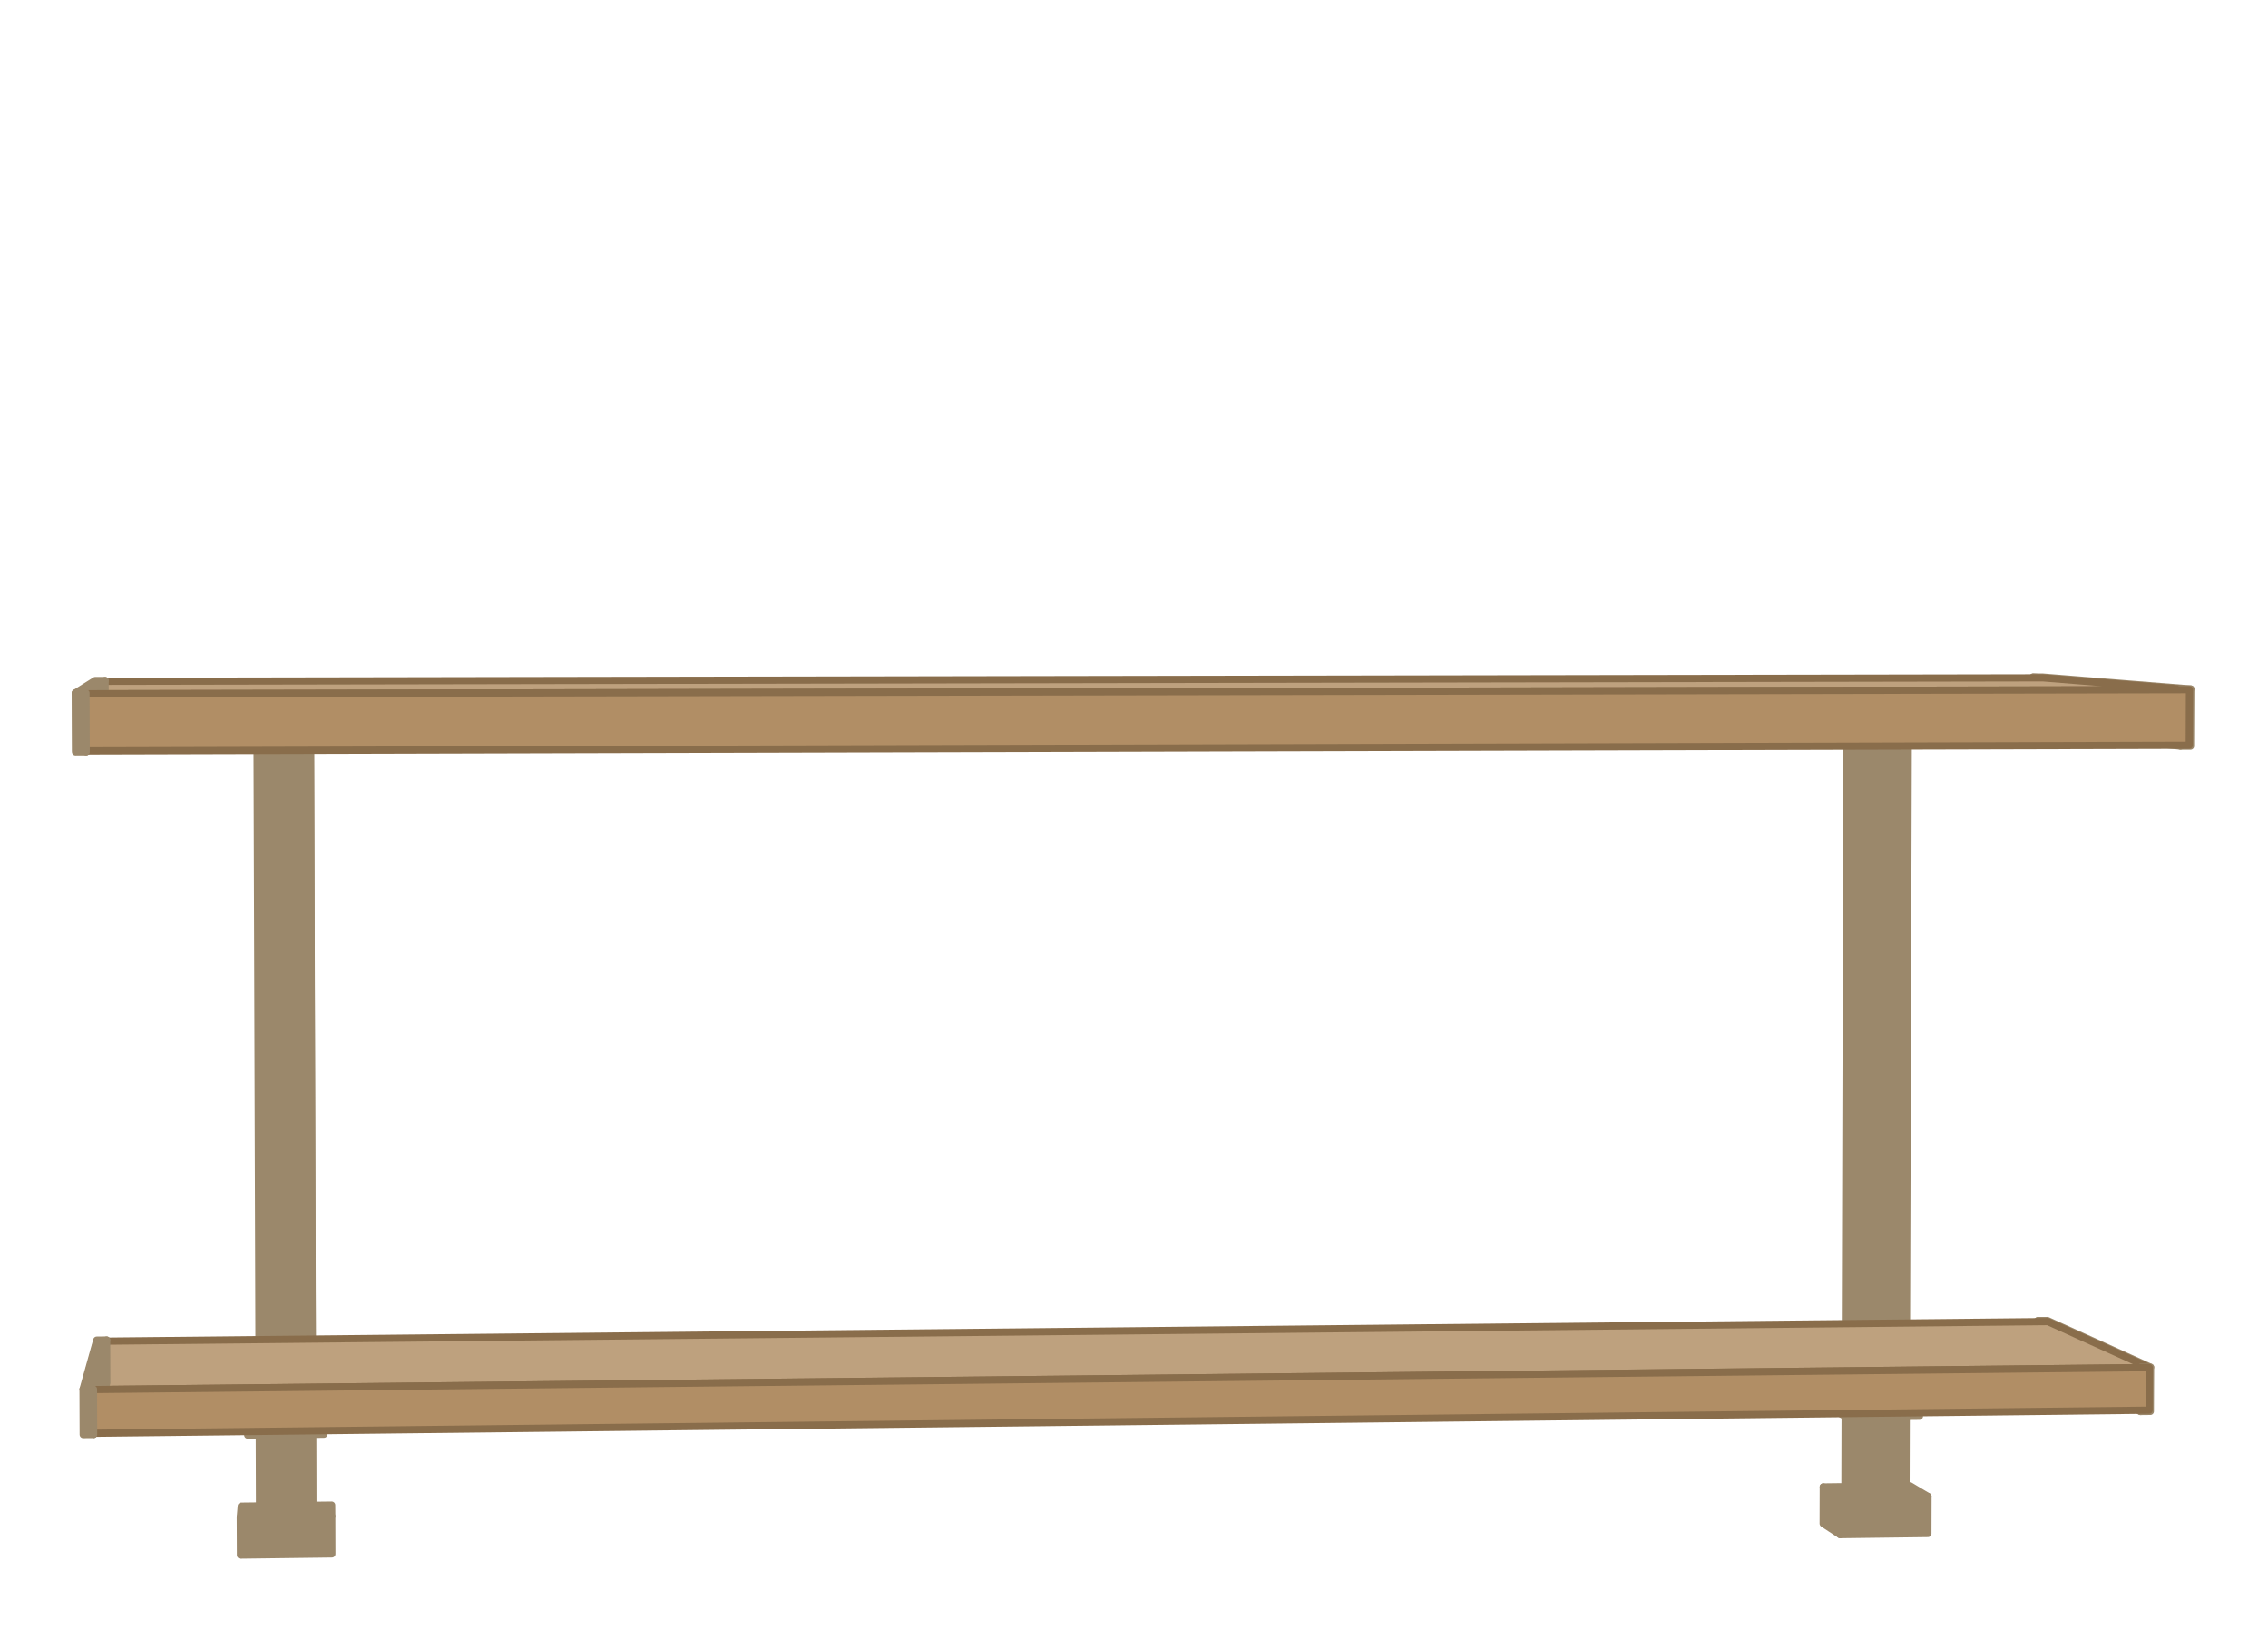
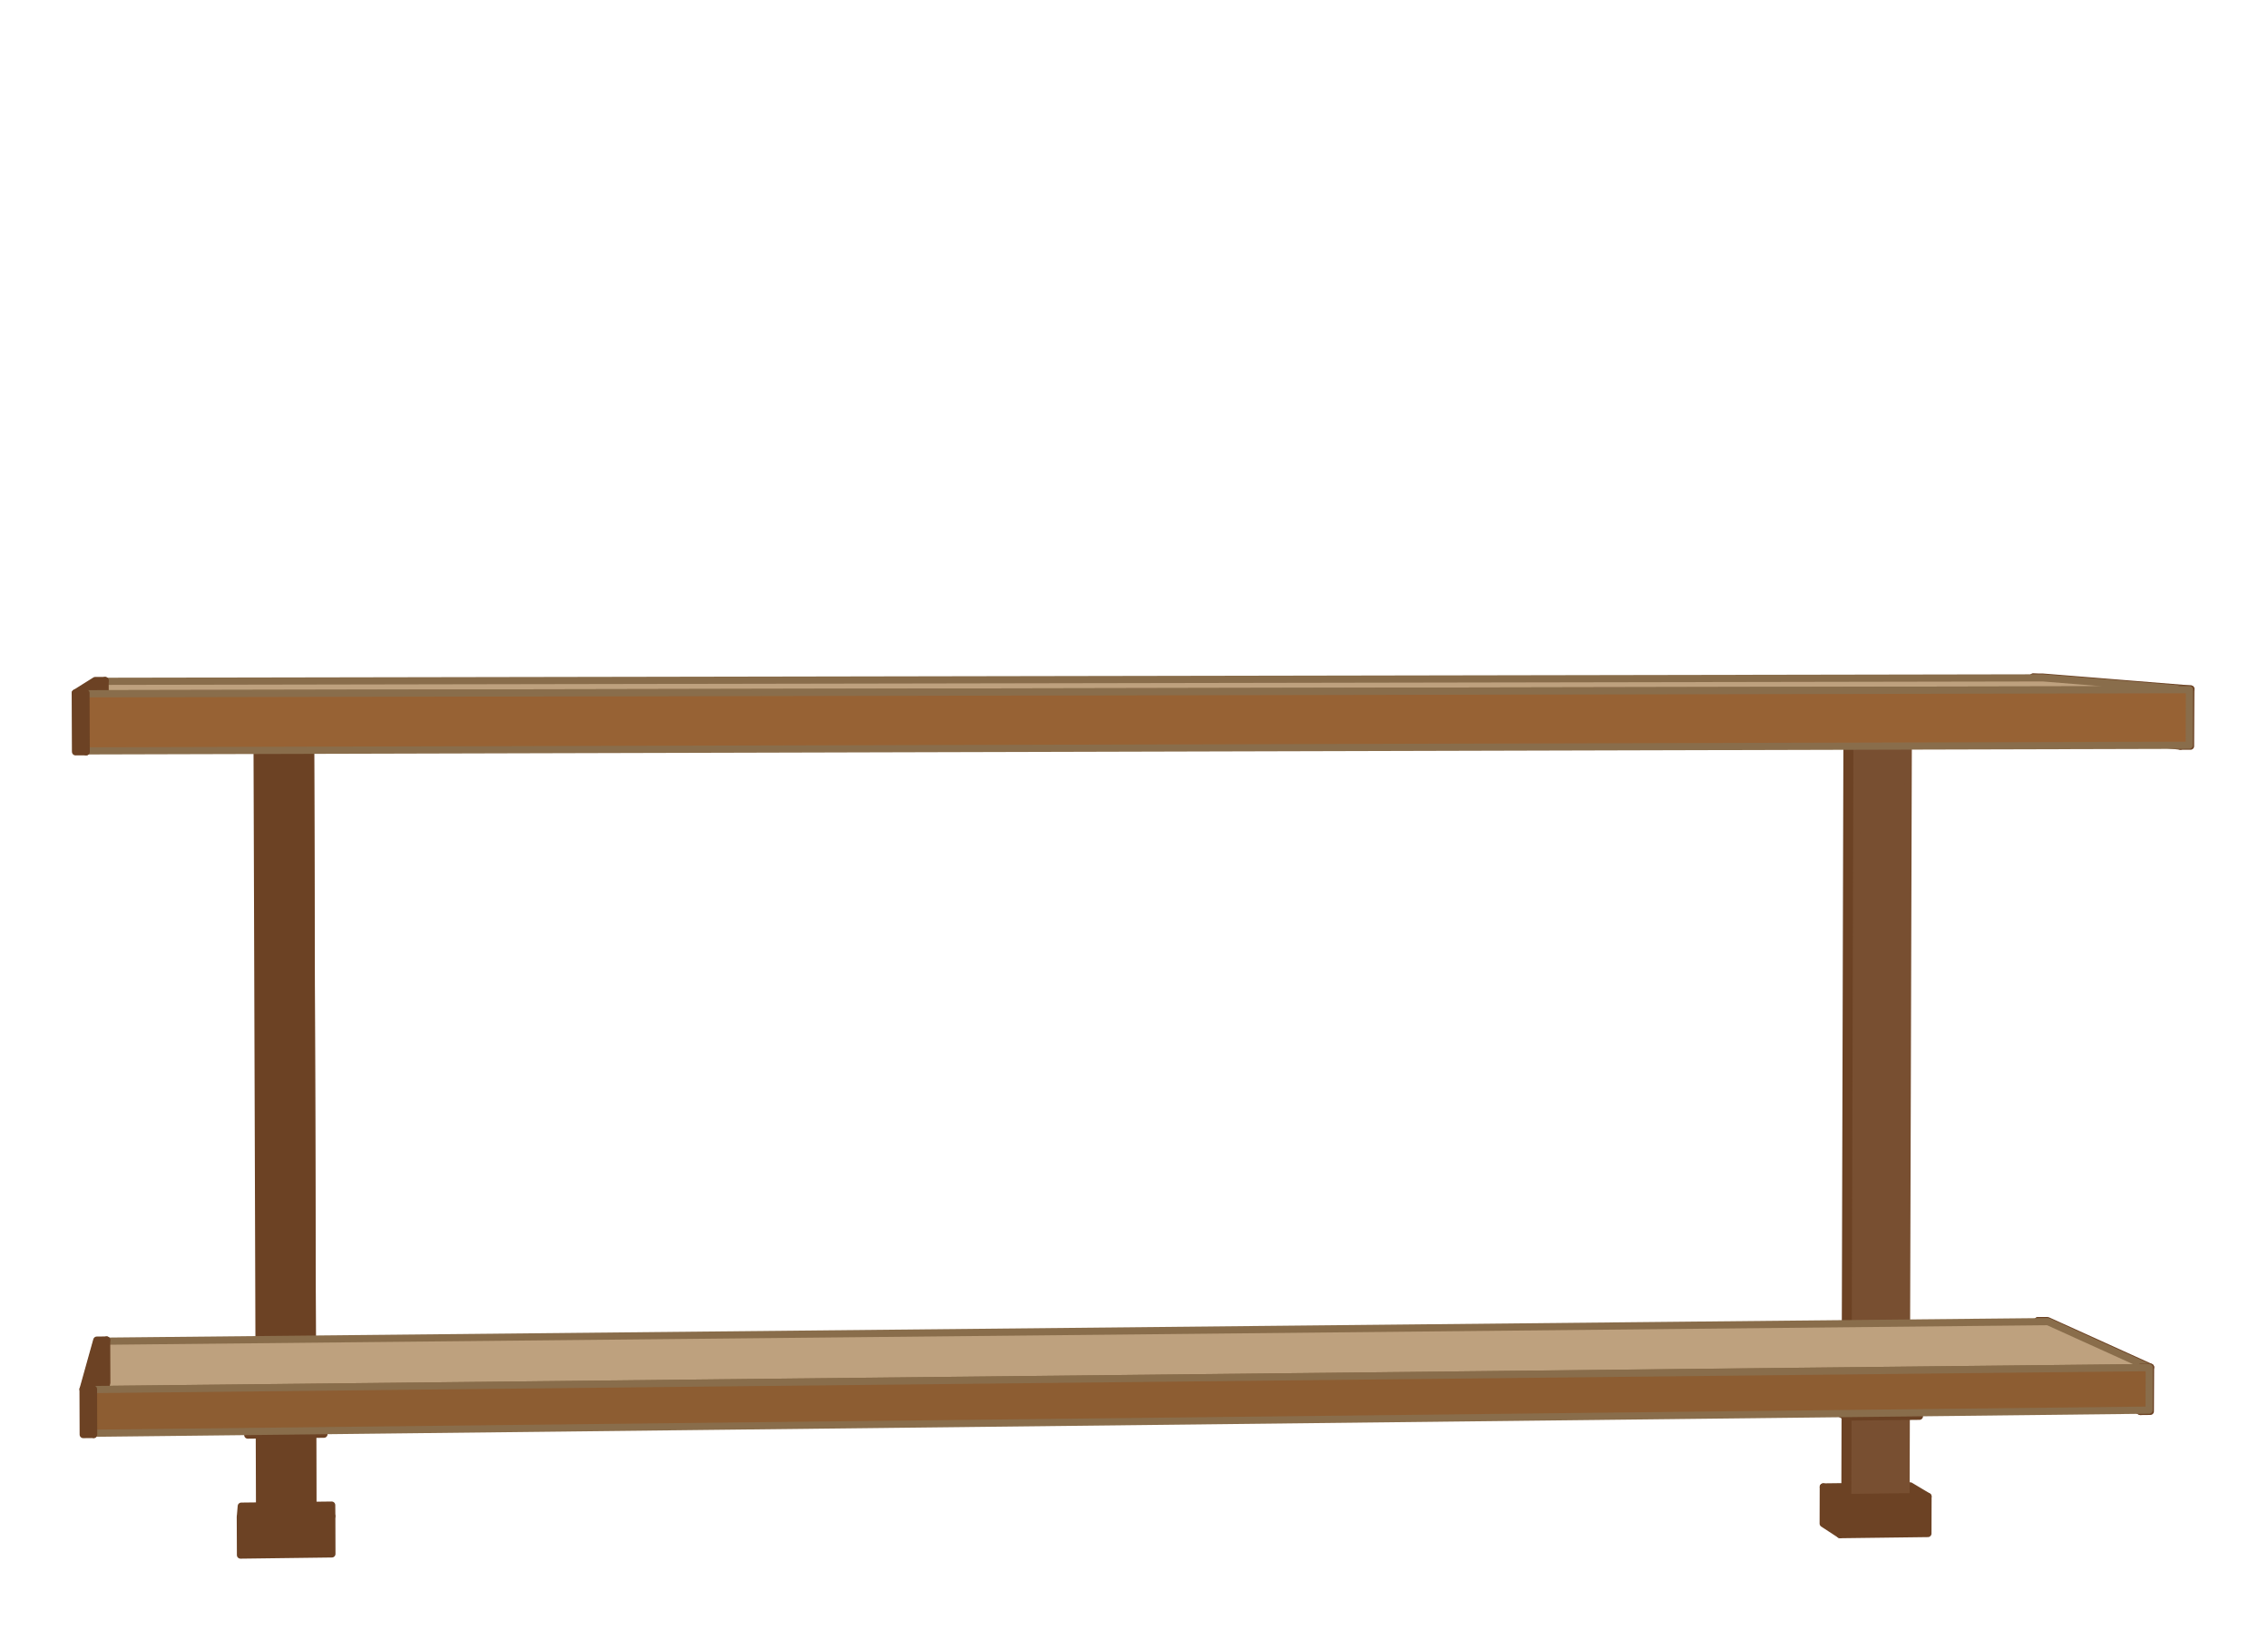
<svg xmlns="http://www.w3.org/2000/svg" viewBox="181 573 426 306" role="img" aria-label="Weightlifting shelf illustration">
  <g data-part="shelf" style="--order:0">
-     <polygon points="523.47,852.35 526.65,854.35 543.14,854.15 539.79,852.15" fill="#9b886b" stroke="#9b886b" stroke-width="1.35" stroke-linejoin="round" />
-     <polygon points="525.16,829.42 527.82,830.87 541.56,830.73 538.77,829.28" fill="#9b886b" stroke="#9b886b" stroke-width="1.35" stroke-linejoin="round" />
-     <polygon points="523.45,859.23 526.63,861.31 526.65,854.35 523.47,852.35" fill="#9b886b" stroke="#9b886b" stroke-width="1.35" stroke-linejoin="round" />
-     <polygon points="525.14,837.69 527.79,839.22 527.82,830.87 525.16,829.42" fill="#9b886b" stroke="#9b886b" stroke-width="1.35" stroke-linejoin="round" />
-     <polygon points="527.52,859.62 529.39,860.83 529.82,705.65 527.94,705.44" fill="#9b886b" stroke="#9b886b" stroke-width="1.35" stroke-linejoin="round" />
-     <polygon points="527.94,705.44 529.82,705.65 539.45,705.63 537.5,705.42" fill="#9b886b" stroke="#9b886b" stroke-width="1.35" stroke-linejoin="round" />
-     <polygon points="529.39,860.83 538.99,860.71 539.45,705.63 529.82,705.65" fill="#9b886b" stroke="#9b886b" stroke-width="1.35" stroke-linejoin="round" />
-     <polygon points="527.79,839.22 541.53,839.07 541.56,830.73 527.82,830.87" fill="#9b886b" stroke="#9b886b" stroke-width="1.35" stroke-linejoin="round" />
-     <polygon points="526.63,861.31 543.12,861.1 543.14,854.15 526.65,854.35" fill="#9b886b" stroke="#9b886b" stroke-width="1.35" stroke-linejoin="round" />
-     <polygon points="226.32,855.96 226.14,858.05 243.32,857.84 243.3,855.76" fill="#9b886b" stroke="#9b886b" stroke-width="1.35" stroke-linejoin="round" />
-     <polygon points="227.64,832.57 227.51,834.09 241.82,833.93 241.82,832.42" fill="#9b886b" stroke="#9b886b" stroke-width="1.35" stroke-linejoin="round" />
-     <polygon points="563.78,828.93 583.04,838.17 583.07,829.88 563.81,821.1" fill="#9b886b" stroke="#9b886b" stroke-width="1.35" stroke-linejoin="round" />
-     <polygon points="563.81,821.1 583.07,829.88 584.94,829.86 565.57,821.09" fill="#9b886b" stroke="#9b886b" stroke-width="1.35" stroke-linejoin="round" />
-     <polygon points="239.78,863.26 239.32,706.06 239.3,706.27 239.77,864.52" fill="#9b886b" stroke="#9b886b" stroke-width="1.35" stroke-linejoin="round" />
-     <polygon points="229.35,706.08 229.27,706.29 239.3,706.27 239.32,706.06" fill="#9b886b" stroke="#9b886b" stroke-width="1.35" stroke-linejoin="round" />
-     <polygon points="229.78,864.65 239.77,864.52 239.3,706.27 229.27,706.29" fill="#9b886b" stroke="#9b886b" stroke-width="1.35" stroke-linejoin="round" />
-     <polygon points="227.54,842.61 241.85,842.44 241.82,833.93 227.51,834.09" fill="#9b886b" stroke="#9b886b" stroke-width="1.35" stroke-linejoin="round" />
-     <polygon points="226.17,865.15 243.34,864.93 243.32,857.84 226.14,858.05" fill="#9b886b" stroke="#9b886b" stroke-width="1.35" stroke-linejoin="round" />
-     <polygon points="562.85,710.1 590.55,713.18 590.59,702.44 562.88,700.2" fill="#9b886b" stroke="#9b886b" stroke-width="1.35" stroke-linejoin="round" />
-     <polygon points="562.88,700.2 590.59,702.44 592.5,702.44 564.64,700.2" fill="#9b886b" stroke="#9b886b" stroke-width="1.35" stroke-linejoin="round" />
+     <polygon points="523.47,852.35 526.65,854.35 543.14,854.15 539.79,852.15" fill="#6c4224" stroke="#6c4224" stroke-width="1.35" stroke-linejoin="round" />
+     <polygon points="525.16,829.42 527.82,830.87 541.56,830.73 538.77,829.28" fill="#6c4224" stroke="#6c4224" stroke-width="1.35" stroke-linejoin="round" />
+     <polygon points="523.45,859.23 526.63,861.31 526.65,854.35 523.47,852.35" fill="#6c4224" stroke="#6c4224" stroke-width="1.35" stroke-linejoin="round" />
+     <polygon points="525.14,837.69 527.79,839.22 527.82,830.87 525.16,829.42" fill="#6c4224" stroke="#6c4224" stroke-width="1.35" stroke-linejoin="round" />
+     <polygon points="527.52,859.62 529.39,860.83 529.82,705.65 527.94,705.44" fill="#6c4224" stroke="#6c4224" stroke-width="1.35" stroke-linejoin="round" />
+     <polygon points="527.94,705.44 529.82,705.65 539.45,705.63 537.5,705.42" fill="#6c4224" stroke="#6c4224" stroke-width="1.35" stroke-linejoin="round" />
+     <polygon points="529.39,860.83 538.99,860.71 539.45,705.63 529.82,705.65" fill="#784f31" stroke="#784f31" stroke-width="1.35" stroke-linejoin="round" />
+     <polygon points="527.79,839.22 541.53,839.07 541.56,830.73 527.82,830.87" fill="#6c4224" stroke="#6c4224" stroke-width="1.35" stroke-linejoin="round" />
+     <polygon points="526.63,861.31 543.12,861.1 543.14,854.15 526.65,854.35" fill="#6c4224" stroke="#6c4224" stroke-width="1.35" stroke-linejoin="round" />
+     <polygon points="226.32,855.96 226.14,858.05 243.32,857.84 243.3,855.76" fill="#6c4224" stroke="#6c4224" stroke-width="1.35" stroke-linejoin="round" />
+     <polygon points="227.64,832.57 227.51,834.09 241.82,833.93 241.82,832.42" fill="#6c4224" stroke="#6c4224" stroke-width="1.35" stroke-linejoin="round" />
+     <polygon points="563.78,828.93 583.04,838.17 583.07,829.88 563.81,821.1" fill="#6c4224" stroke="#6c4224" stroke-width="1.35" stroke-linejoin="round" />
+     <polygon points="563.81,821.1 583.07,829.88 584.94,829.86 565.57,821.09" fill="#6c4224" stroke="#6c4224" stroke-width="1.35" stroke-linejoin="round" />
+     <polygon points="239.78,863.26 239.32,706.06 239.3,706.27 239.77,864.52" fill="#6c4224" stroke="#6c4224" stroke-width="1.35" stroke-linejoin="round" />
+     <polygon points="229.35,706.08 229.27,706.29 239.3,706.27 239.32,706.06" fill="#6c4224" stroke="#6c4224" stroke-width="1.35" stroke-linejoin="round" />
+     <polygon points="229.78,864.65 239.77,864.52 239.3,706.27 229.27,706.29" fill="#6c4224" stroke="#6c4224" stroke-width="1.35" stroke-linejoin="round" />
+     <polygon points="227.54,842.61 241.85,842.44 241.82,833.93 227.51,834.09" fill="#6c4224" stroke="#6c4224" stroke-width="1.35" stroke-linejoin="round" />
+     <polygon points="226.17,865.15 243.34,864.93 243.32,857.84 226.14,858.05" fill="#6c4224" stroke="#6c4224" stroke-width="1.35" stroke-linejoin="round" />
+     <polygon points="562.85,710.1 590.55,713.18 590.59,702.44 562.88,700.2" fill="#6c4224" stroke="#6c4224" stroke-width="1.35" stroke-linejoin="round" />
+     <polygon points="562.88,700.2 590.59,702.44 592.5,702.44 564.64,700.2" fill="#6c4224" stroke="#6c4224" stroke-width="1.35" stroke-linejoin="round" />
    <polygon points="199.23,824.98 196.7,834.07 584.7,829.93 565.65,821.29" fill="#bea17e" stroke="#896d4b" stroke-width="1.35" stroke-linejoin="round" />
    <polygon points="198.94,701 195.24,703.34 592.25,702.57 564.72,700.35" fill="#bea17e" stroke="#896d4b" stroke-width="1.35" stroke-linejoin="round" />
-     <polygon points="201.06,832.77 201.03,824.75 198.56,833.98 198.59,842.49" fill="#9b886b" stroke="#9b886b" stroke-width="1.35" stroke-linejoin="round" />
-     <polygon points="199.18,824.77 196.6,834 198.56,833.98 201.03,824.75" fill="#9b886b" stroke="#9b886b" stroke-width="1.35" stroke-linejoin="round" />
-     <polygon points="583.04,838.17 584.9,838.15 584.94,829.86 583.07,829.88" fill="#9b886b" stroke="#9b886b" stroke-width="1.35" stroke-linejoin="round" />
-     <polygon points="200.78,710.98 200.74,700.85 197.15,703.2 197.19,714.23" fill="#9b886b" stroke="#9b886b" stroke-width="1.35" stroke-linejoin="round" />
-     <polygon points="198.89,700.85 195.14,703.2 197.15,703.2 200.74,700.85" fill="#9b886b" stroke="#9b886b" stroke-width="1.35" stroke-linejoin="round" />
-     <polygon points="196.73,842.28 584.67,837.92 584.7,829.93 196.7,834.07" fill="#b18e65" stroke="#896d4b" stroke-width="1.35" stroke-linejoin="round" />
-     <polygon points="590.55,713.18 592.45,713.18 592.5,702.44 590.59,702.44" fill="#9b886b" stroke="#9b886b" stroke-width="1.35" stroke-linejoin="round" />
-     <polygon points="196.63,842.51 198.59,842.49 198.56,833.98 196.6,834" fill="#9b886b" stroke="#9b886b" stroke-width="1.35" stroke-linejoin="round" />
-     <polygon points="195.28,714.07 592.21,713.01 592.25,702.57 195.24,703.34" fill="#b18e65" stroke="#896d4b" stroke-width="1.35" stroke-linejoin="round" />
-     <polygon points="195.19,714.24 197.19,714.23 197.15,703.2 195.14,703.2" fill="#9b886b" stroke="#9b886b" stroke-width="1.35" stroke-linejoin="round" />
+     <polygon points="201.06,832.77 201.03,824.75 198.56,833.98 198.59,842.49" fill="#6c4224" stroke="#6c4224" stroke-width="1.35" stroke-linejoin="round" />
+     <polygon points="199.18,824.77 196.6,834 198.56,833.98 201.03,824.75" fill="#6c4224" stroke="#6c4224" stroke-width="1.35" stroke-linejoin="round" />
+     <polygon points="583.04,838.17 584.9,838.15 584.94,829.86 583.07,829.88" fill="#6c4224" stroke="#6c4224" stroke-width="1.35" stroke-linejoin="round" />
+     <polygon points="200.78,710.98 200.74,700.85 197.15,703.2 197.19,714.23" fill="#6c4224" stroke="#6c4224" stroke-width="1.35" stroke-linejoin="round" />
+     <polygon points="198.89,700.85 195.14,703.2 197.15,703.2 200.74,700.85" fill="#6c4224" stroke="#6c4224" stroke-width="1.35" stroke-linejoin="round" />
+     <polygon points="196.73,842.28 584.67,837.92 584.7,829.93 196.7,834.07" fill="#8d5d32" stroke="#896d4b" stroke-width="1.35" stroke-linejoin="round" />
+     <polygon points="590.55,713.18 592.45,713.18 592.5,702.44 590.59,702.44" fill="#6c4224" stroke="#6c4224" stroke-width="1.35" stroke-linejoin="round" />
+     <polygon points="196.63,842.51 198.59,842.49 198.56,833.98 196.6,834" fill="#6c4224" stroke="#6c4224" stroke-width="1.35" stroke-linejoin="round" />
+     <polygon points="195.28,714.07 592.21,713.01 592.25,702.57 195.24,703.34" fill="#976234" stroke="#896d4b" stroke-width="1.35" stroke-linejoin="round" />
+     <polygon points="195.19,714.24 197.19,714.23 197.15,703.2 195.14,703.2" fill="#6c4224" stroke="#6c4224" stroke-width="1.35" stroke-linejoin="round" />
  </g>
</svg>
